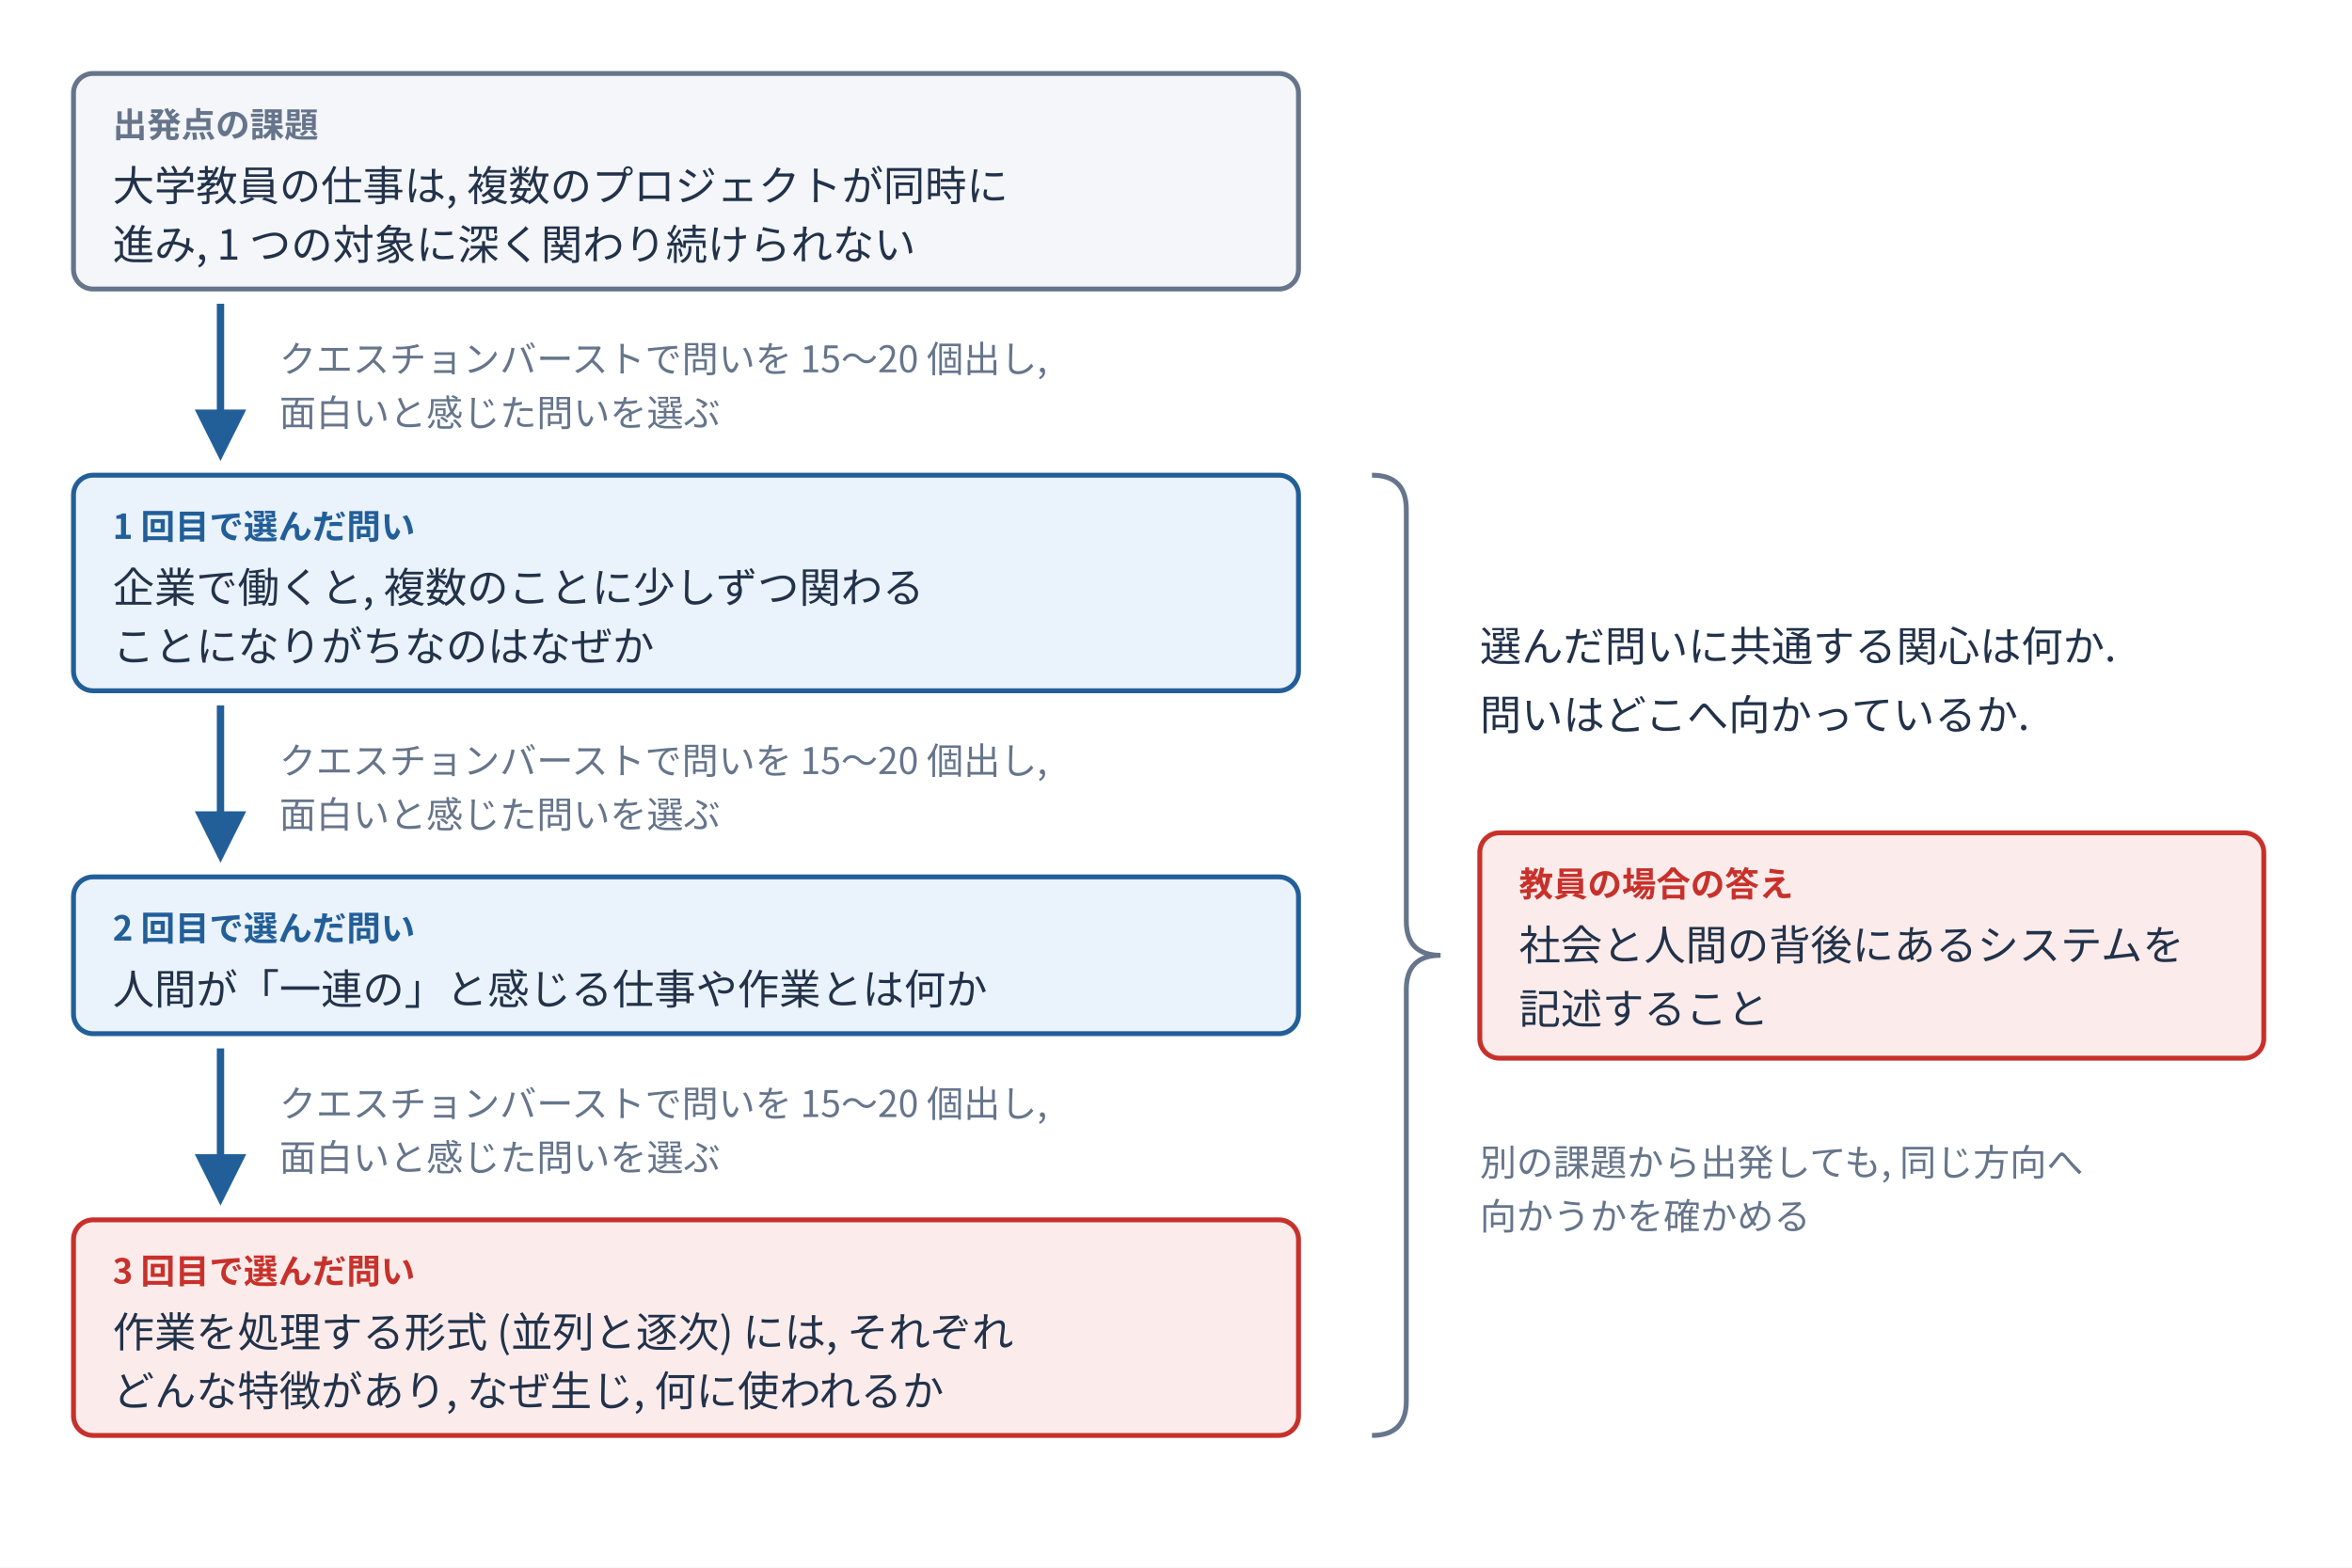
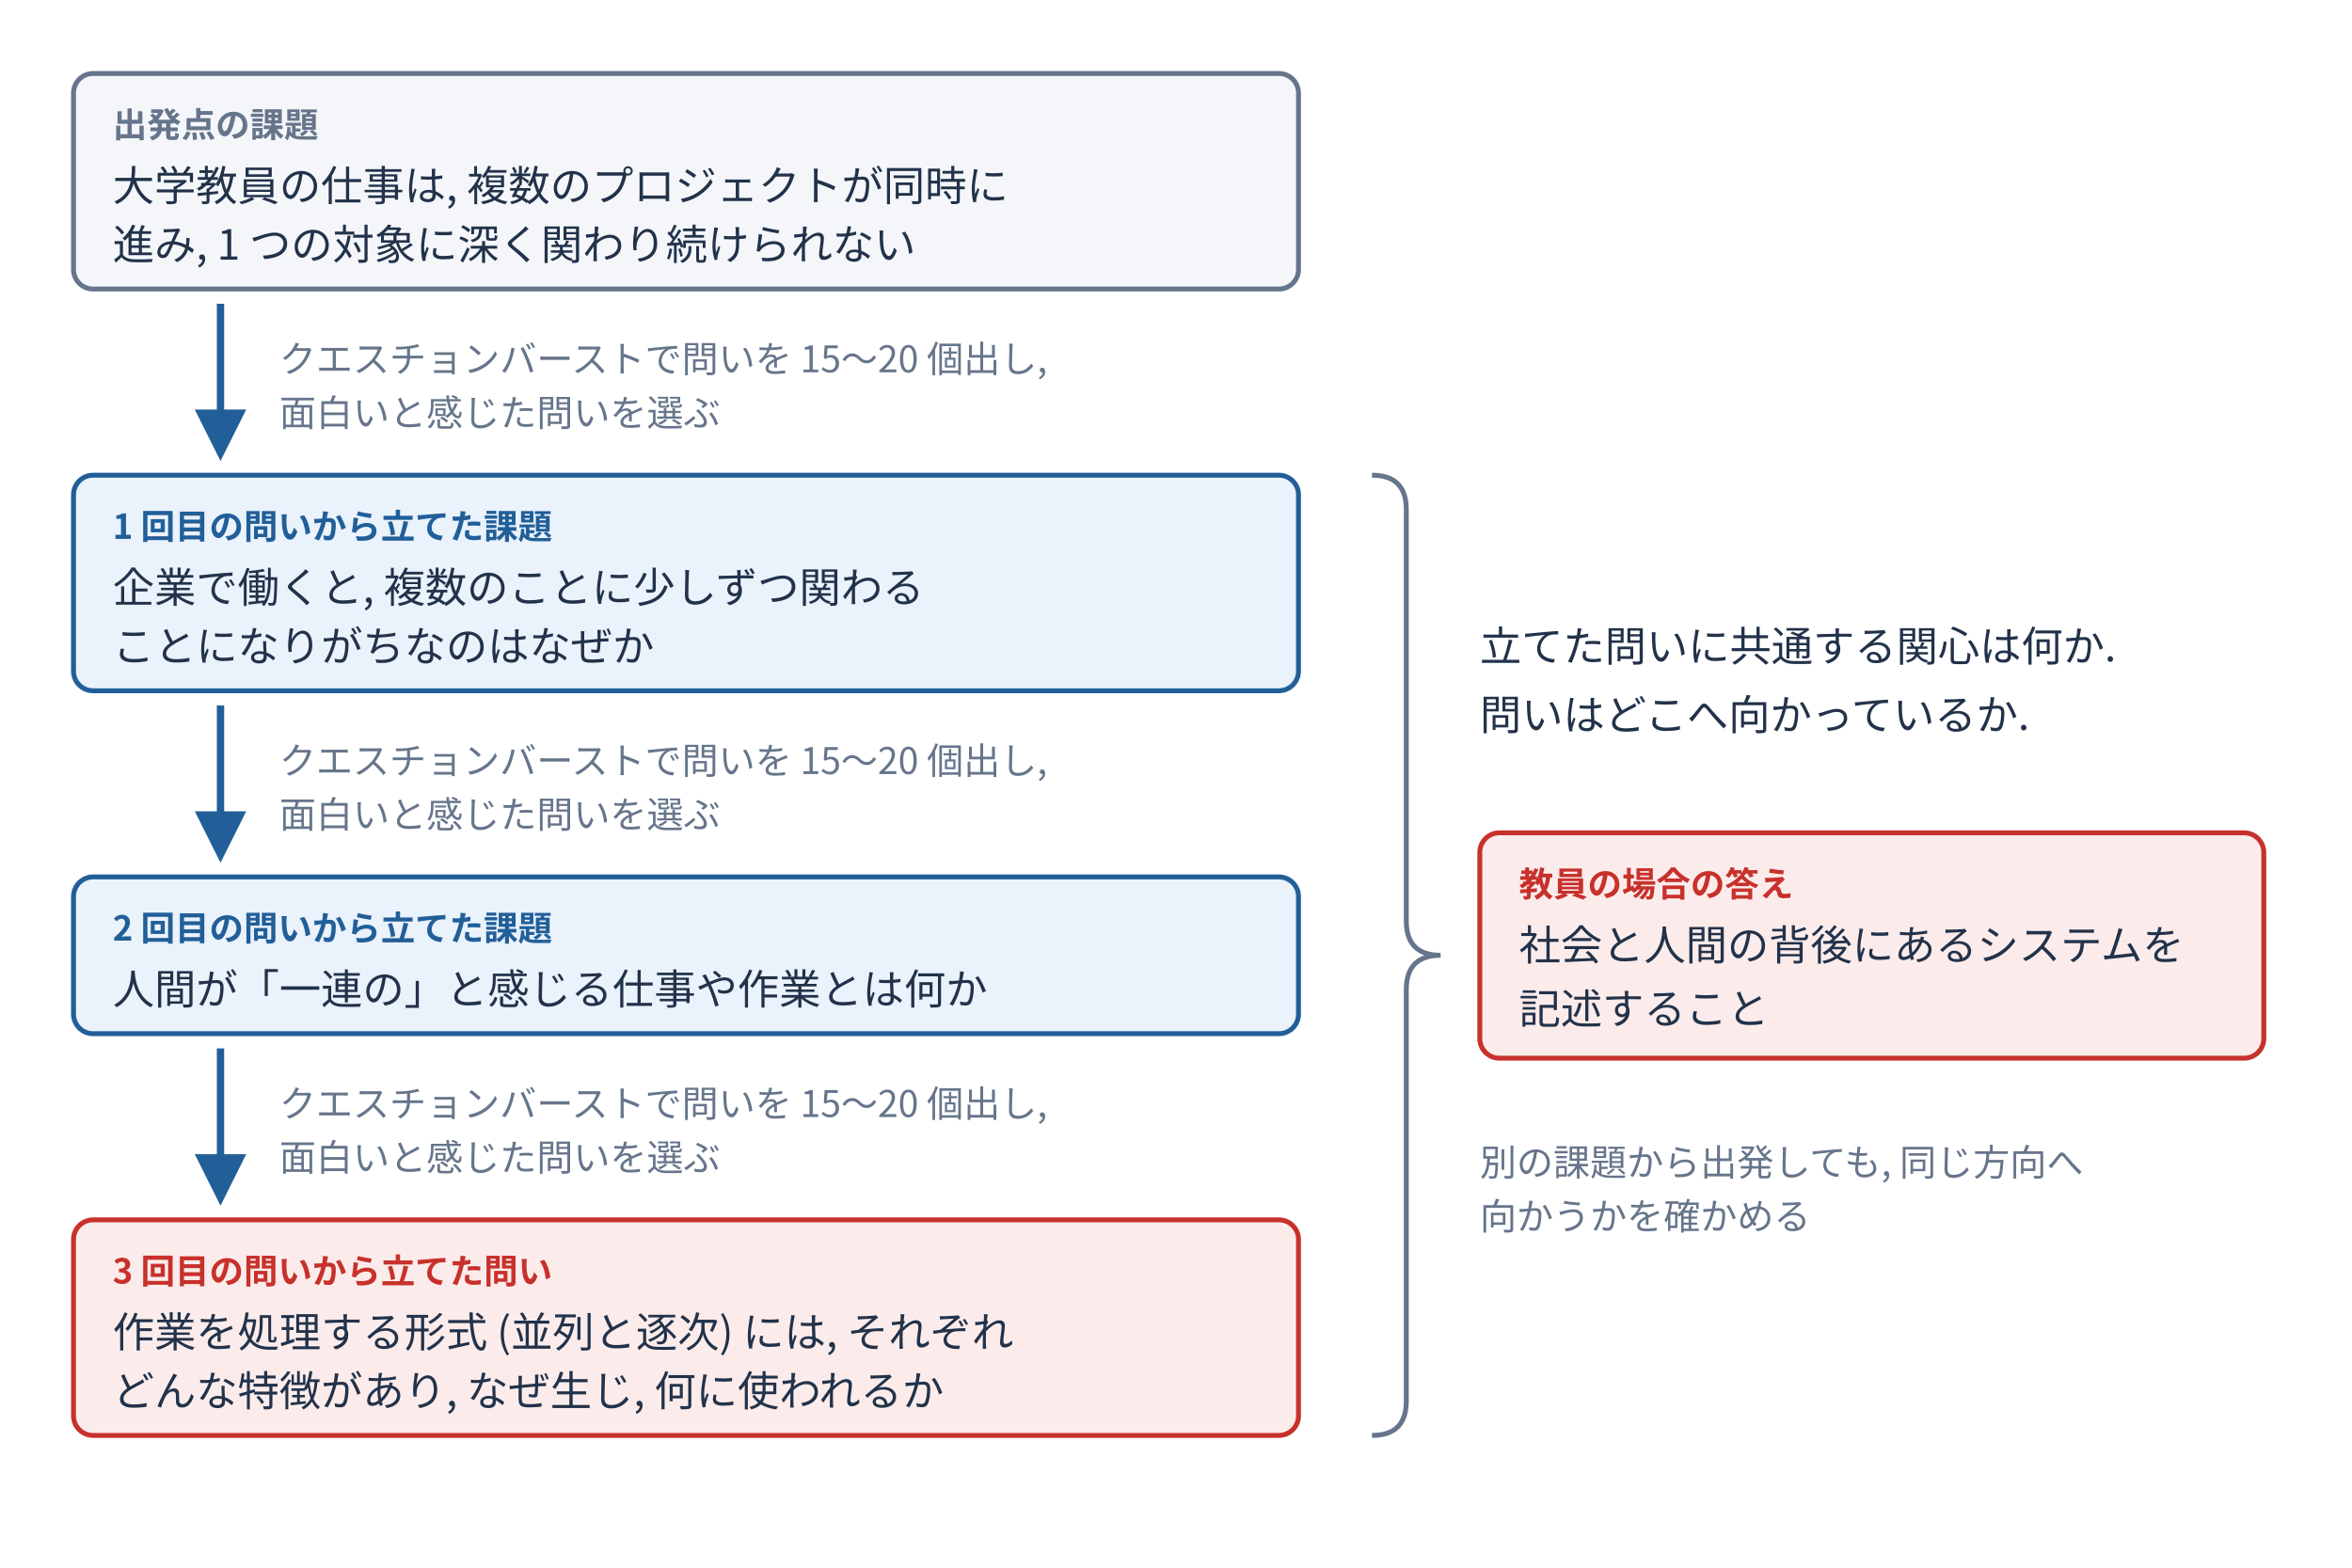
<svg xmlns="http://www.w3.org/2000/svg" width="960" height="640" viewBox="0 0 960 640">
  <defs>
    <marker id="ah" viewBox="0 0 10 10" refX="8" refY="5" markerWidth="7" markerHeight="7" orient="auto">
      <path d="M0,0 L10,5 L0,10 z" fill="#225f99" />
    </marker>
  </defs>
  <rect width="960" height="640" fill="#ffffff" />
  <g font-family="Hiragino Sans, Noto Sans CJK JP, Arial, sans-serif">
    <rect x="30" y="30" width="500" height="88" rx="8" fill="#f4f6f9" stroke="#66758b" stroke-width="2" />
    <text x="46" y="56" font-size="14" fill="#66758b" font-weight="bold">出発点の課題</text>
    <text x="46" y="82" font-size="17" fill="#22324a">大学教員の仕事は, 複数のプロジェクトが同時に</text>
    <text x="46" y="106" font-size="17" fill="#22324a">進み, 1 つの対象に深く関わり続けられない</text>
    <line x1="90" y1="124" x2="90" y2="184" stroke="#225f99" stroke-width="3" marker-end="url(#ah)" />
    <text x="114" y="152" font-size="15" fill="#66758b">クエスチョンバーストで問いを 15〜20 個出し,</text>
    <text x="114" y="174" font-size="15" fill="#66758b">面白いと感じた問いを選ぶ</text>
    <rect x="30" y="194" width="500" height="88" rx="8" fill="#eaf2fb" stroke="#225f99" stroke-width="2" />
-     <text x="46" y="220" font-size="14" fill="#225f99" font-weight="bold">1 回目で選んだ問い</text>
+     <text x="46" y="220" font-size="14" fill="#225f99" font-weight="bold">1 回目の問いから立てた課題</text>
    <text x="46" y="246" font-size="17" fill="#22324a">企業で働くと, 複数のことに少しずつ関わる</text>
    <text x="46" y="270" font-size="17" fill="#22324a">ことになりがちなのはなぜか</text>
    <line x1="90" y1="288" x2="90" y2="348" stroke="#225f99" stroke-width="3" marker-end="url(#ah)" />
    <text x="114" y="316" font-size="15" fill="#66758b">クエスチョンバーストで問いを 15〜20 個出し,</text>
    <text x="114" y="338" font-size="15" fill="#66758b">面白いと感じた問いを選ぶ</text>
    <rect x="30" y="358" width="500" height="64" rx="8" fill="#eaf2fb" stroke="#225f99" stroke-width="2" />
-     <text x="46" y="384" font-size="14" fill="#225f99" font-weight="bold">2 回目で選んだ問い</text>
+     <text x="46" y="384" font-size="14" fill="#225f99" font-weight="bold">2 回目の問いから立てた課題</text>
    <text x="46" y="410" font-size="17" fill="#22324a">人間が「一連の」と感じる仕事や作業とは何か</text>
    <line x1="90" y1="428" x2="90" y2="488" stroke="#225f99" stroke-width="3" marker-end="url(#ah)" />
    <text x="114" y="456" font-size="15" fill="#66758b">クエスチョンバーストで問いを 15〜20 個出し,</text>
    <text x="114" y="478" font-size="15" fill="#66758b">面白いと感じた問いを選ぶ</text>
    <rect x="30" y="498" width="500" height="88" rx="8" fill="#fbeceb" stroke="#c8312b" stroke-width="2" />
-     <text x="46" y="524" font-size="14" fill="#c8312b" font-weight="bold">3 回目で選んだ問い</text>
+     <text x="46" y="524" font-size="14" fill="#c8312b" font-weight="bold">3 回目の問いから立てた問い</text>
    <text x="46" y="550" font-size="17" fill="#22324a">作業を処理する形式 (並列と逐次) には, それぞれ</text>
    <text x="46" y="574" font-size="17" fill="#22324a">どんな特徴があり, なぜ生じ, 何に使われるか</text>
    <path d="M560,194 q14,0 14,14 L574,376.0 q0,14 14,14 q-14,0 -14,14 L574,572 q0,14 -14,14" fill="none" stroke="#66758b" stroke-width="2" />
-     <text x="604" y="270.0" font-size="17" fill="#22324a">選んだ問いに共通する関心は何か.</text>
+     <text x="604" y="270.0" font-size="17" fill="#22324a">立てた問いに共通する関心は何か.</text>
    <text x="604" y="298.0" font-size="17" fill="#22324a">問いはどこへ向かっているか.</text>
    <rect x="604" y="340.0" width="320" height="92" rx="8" fill="#fbeceb" stroke="#c8312b" stroke-width="2" />
    <text x="620" y="366.0" font-size="14" fill="#c8312b" font-weight="bold">教員の場合の答え</text>
    <text x="620" y="392.0" font-size="17" fill="#22324a">社会と人間の背後にあるシステムを</text>
    <text x="620" y="418.0" font-size="17" fill="#22324a">記述すること</text>
    <text x="604" y="480.0" font-size="15" fill="#66758b">別の課題から出発しても, 同じ方向へ</text>
    <text x="604" y="502.0" font-size="15" fill="#66758b">向かうかを確かめる</text>
  </g>
</svg>
